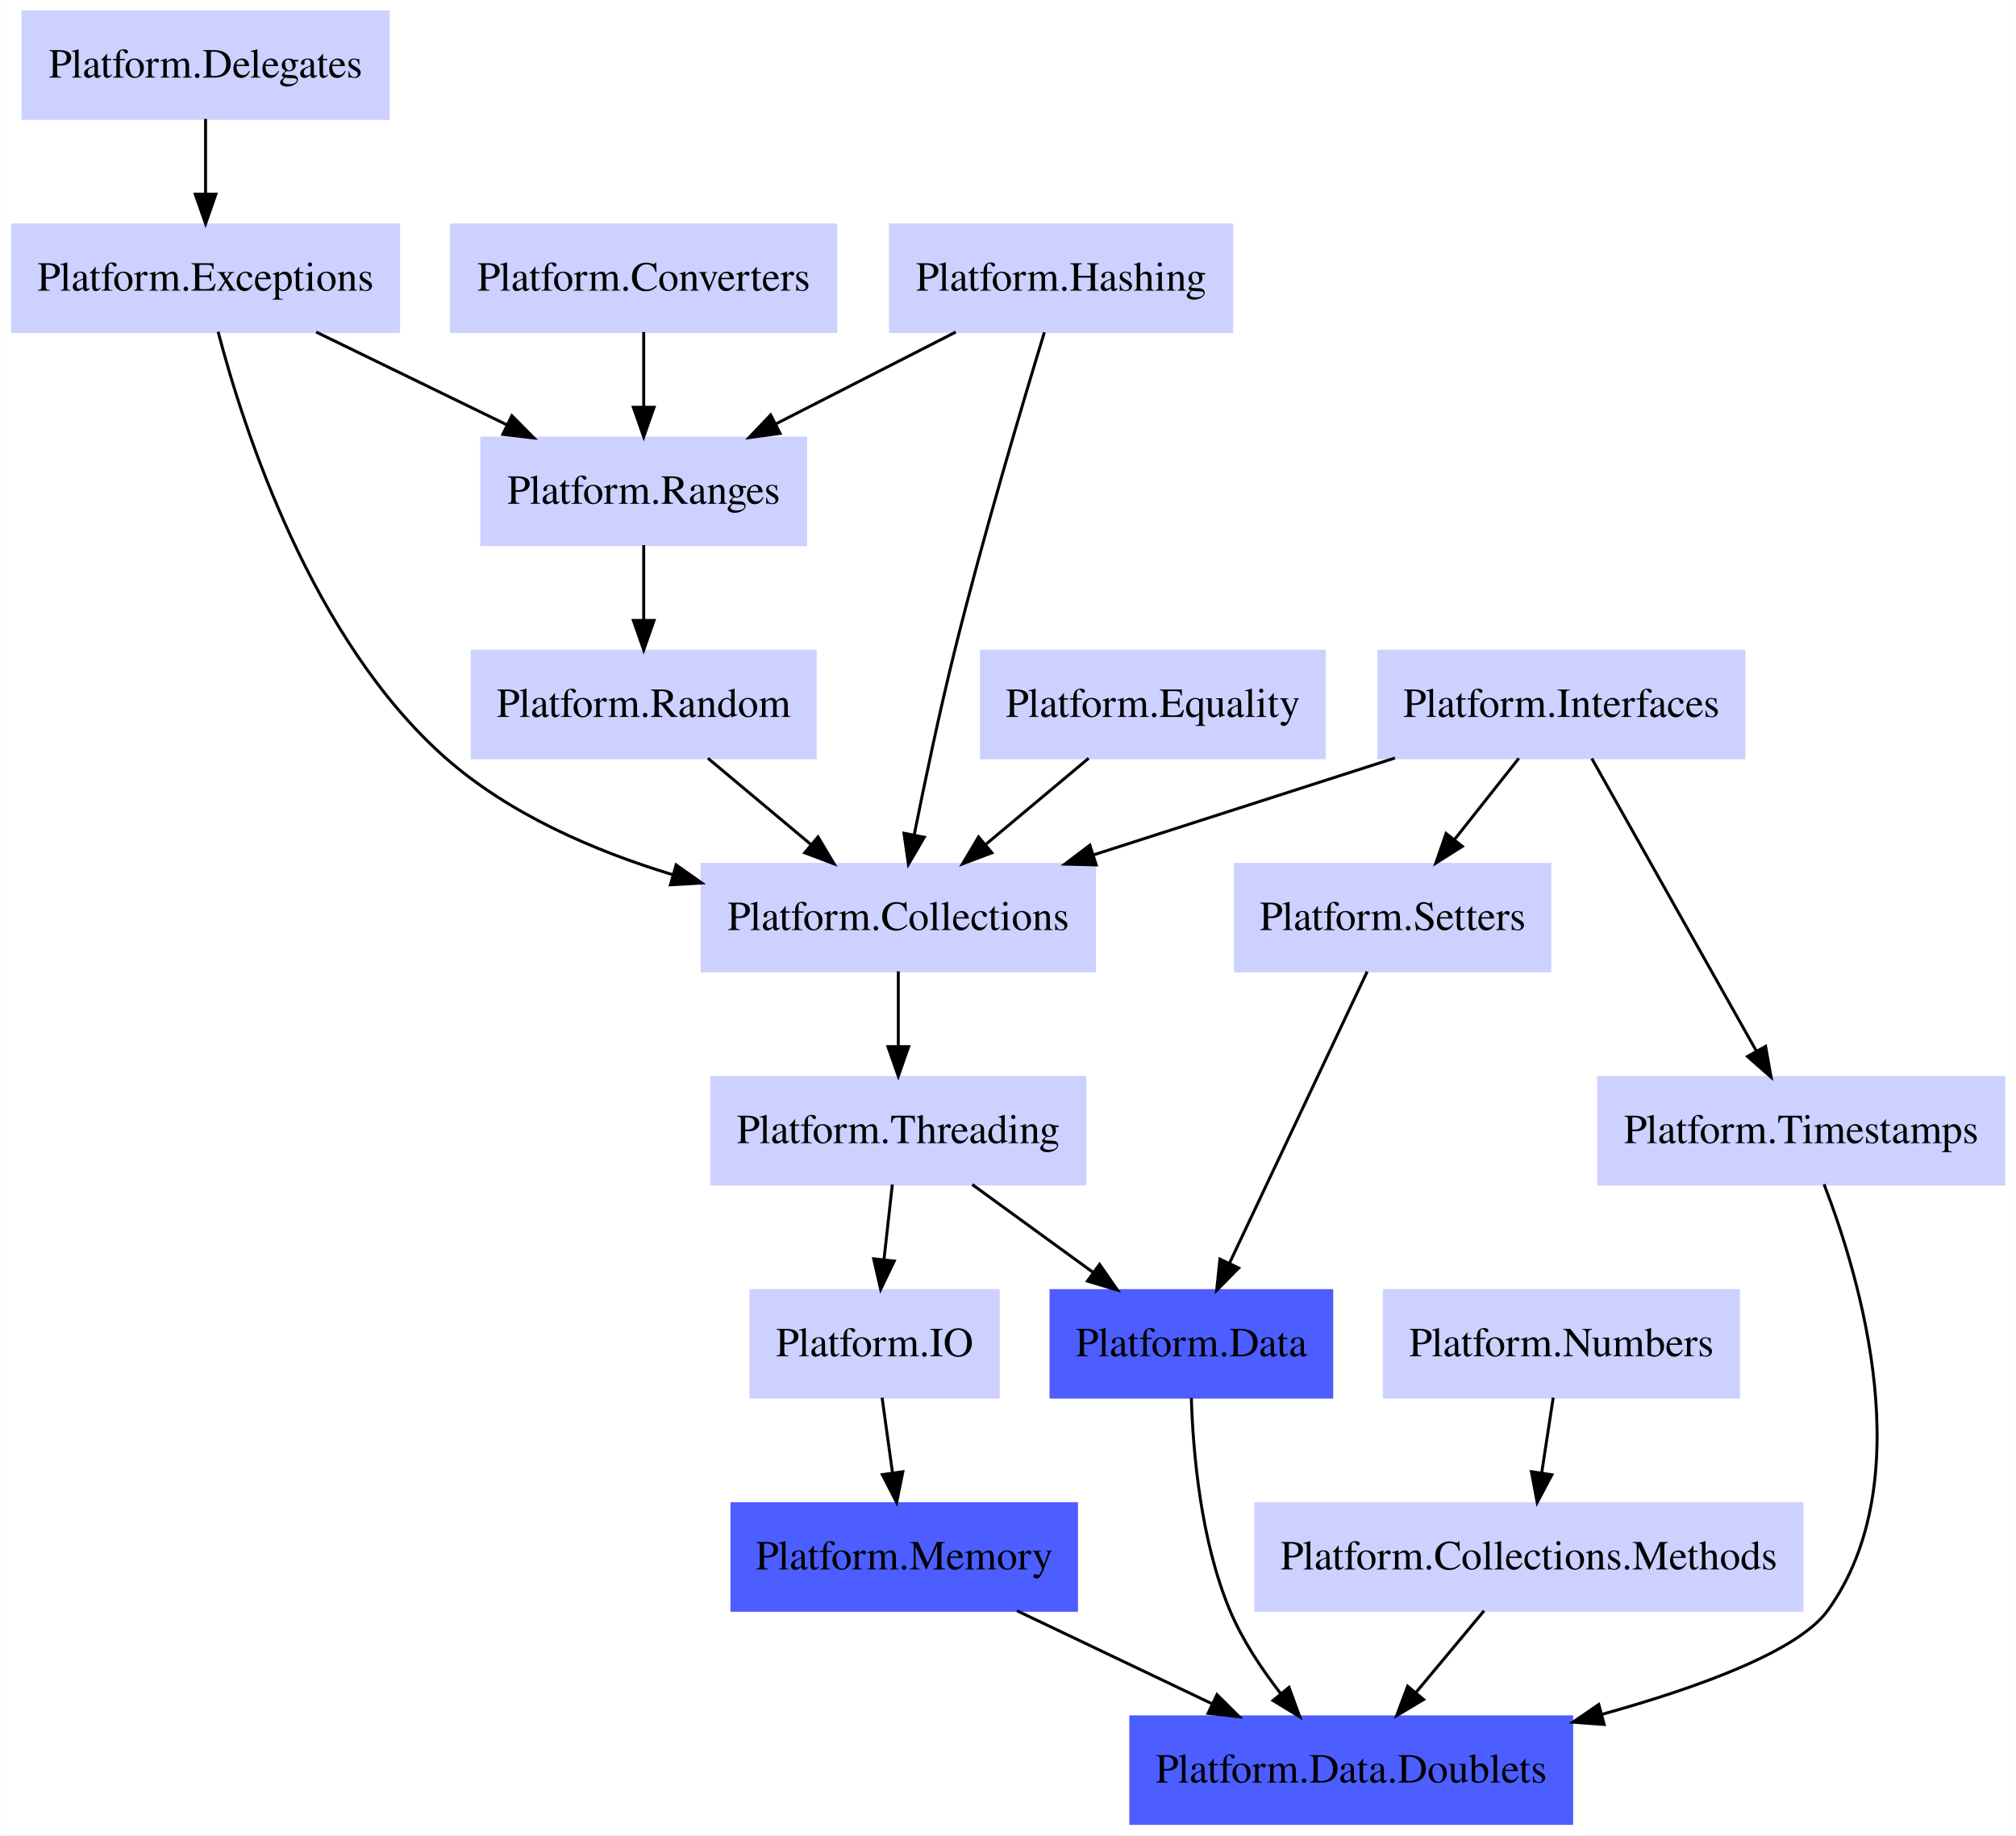
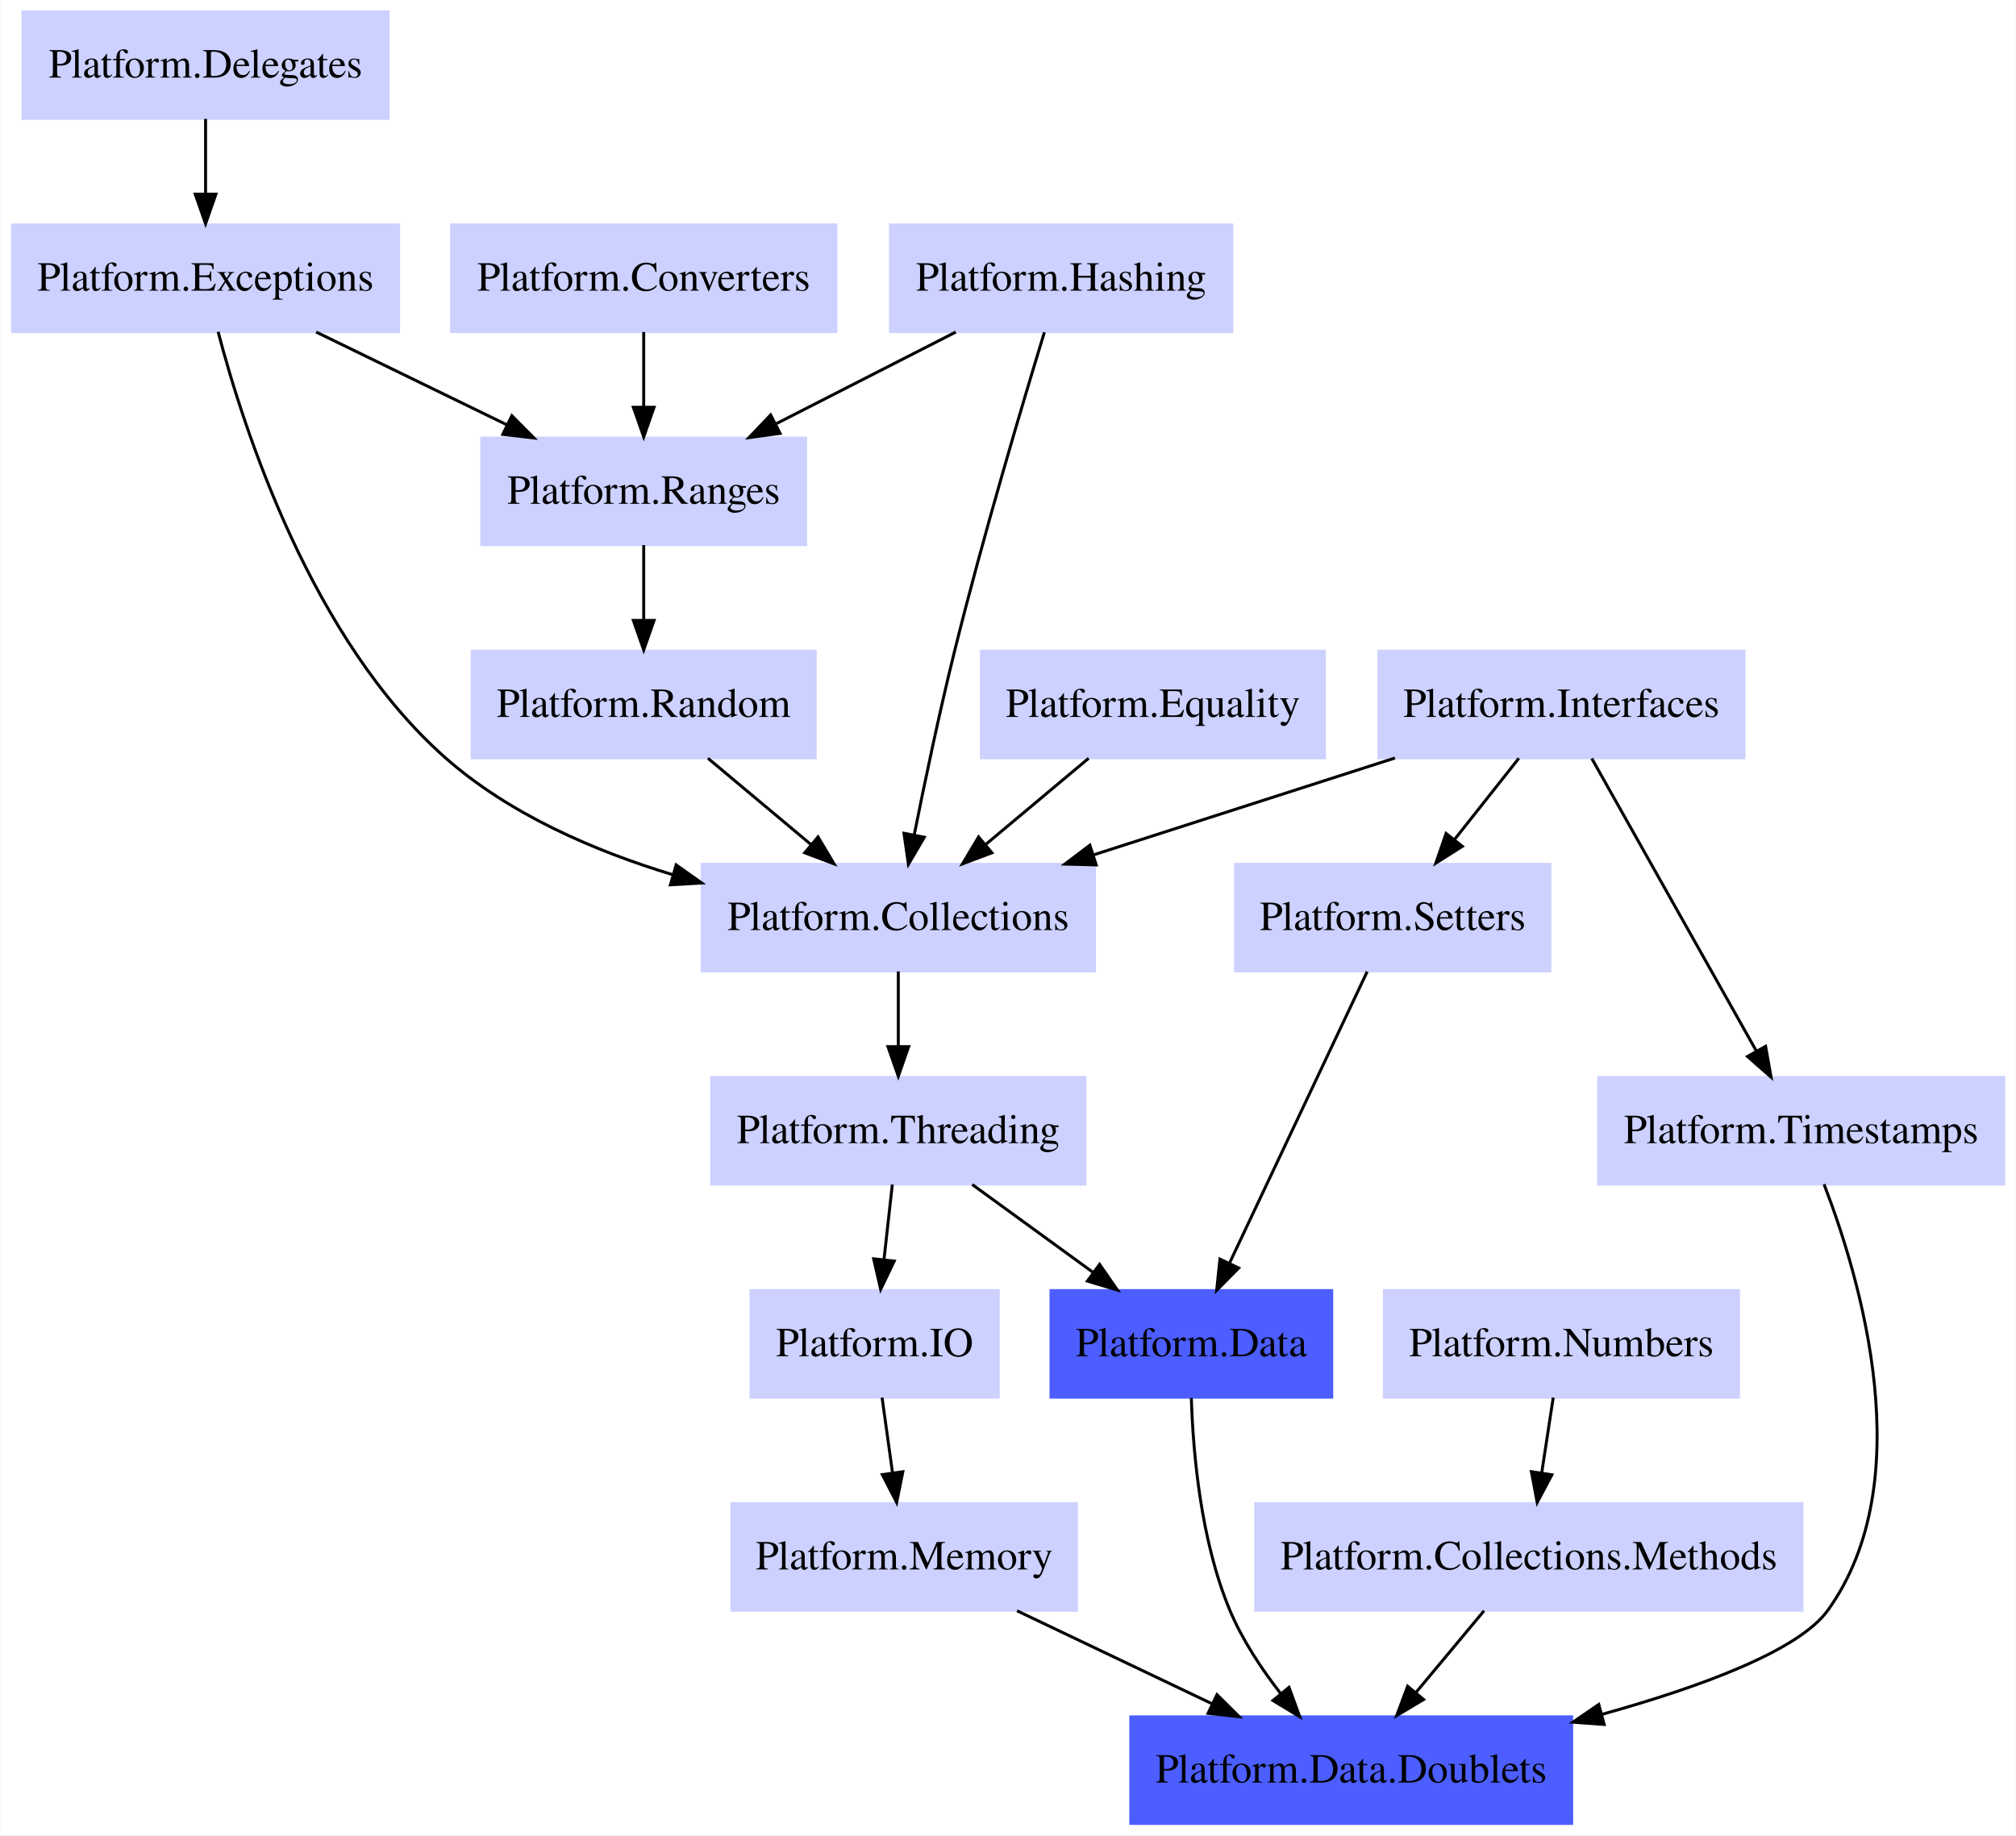
<svg xmlns="http://www.w3.org/2000/svg" xmlns:xlink="http://www.w3.org/1999/xlink" width="681pt" height="620pt" viewBox="0.00 0.00 680.81 620.00">
  <g id="graph0" class="graph" transform="scale(1 1) rotate(0) translate(4 616)">
    <polygon fill="#ffffff" stroke="transparent" points="-4,4 -4,-616 676.811,-616 676.811,4 -4,4" />
    <g id="node1" class="node">
      <g id="a_node1">
        <a xlink:href="https://github.com/linksplatform/Delegates" xlink:title="Platform.Delegates">
          <polygon fill="#ccd1ff" stroke="#ccd1ff" points="127.03,-612 3.667,-612 3.667,-576 127.03,-576 127.03,-612" />
          <text text-anchor="middle" x="65.349" y="-589.8" font-family="Times,serif" font-size="14.00" fill="#000000">Platform.Delegates</text>
        </a>
      </g>
    </g>
    <g id="node2" class="node">
      <g id="a_node2">
        <a xlink:href="https://github.com/linksplatform/Exceptions" xlink:title="Platform.Exceptions">
          <polygon fill="#ccd1ff" stroke="#ccd1ff" points="130.547,-540 .151,-540 .151,-504 130.547,-504 130.547,-540" />
          <text text-anchor="middle" x="65.349" y="-517.8" font-family="Times,serif" font-size="14.00" fill="#000000">Platform.Exceptions</text>
        </a>
      </g>
    </g>
    <g id="edge1" class="edge">
      <path fill="none" stroke="#000000" d="M65.349,-575.831C65.349,-568.131 65.349,-558.974 65.349,-550.417" />
      <polygon fill="#000000" stroke="#000000" points="68.849,-550.413 65.349,-540.413 61.849,-550.413 68.849,-550.413" />
    </g>
    <g id="node5" class="node">
      <g id="a_node5">
        <a xlink:href="https://github.com/linksplatform/Collections" xlink:title="Platform.Collections">
          <polygon fill="#ccd1ff" stroke="#ccd1ff" points="365.612,-324 233.086,-324 233.086,-288 365.612,-288 365.612,-324" />
          <text text-anchor="middle" x="299.349" y="-301.8" font-family="Times,serif" font-size="14.00" fill="#000000">Platform.Collections</text>
        </a>
      </g>
    </g>
    <g id="edge22" class="edge">
      <path fill="none" stroke="#000000" d="M69.587,-503.92C78.275,-470.732 101.206,-399.851 146.349,-360 167.883,-340.99 196.54,-328.556 223.226,-320.476" />
      <polygon fill="#000000" stroke="#000000" points="224.302,-323.809 232.953,-317.692 222.375,-317.079 224.302,-323.809" />
    </g>
    <g id="node8" class="node">
      <g id="a_node8">
        <a xlink:href="https://github.com/linksplatform/Ranges" xlink:title="Platform.Ranges">
          <polygon fill="#ccd1ff" stroke="#ccd1ff" points="268.05,-468 158.648,-468 158.648,-432 268.05,-432 268.05,-468" />
          <text text-anchor="middle" x="213.349" y="-445.8" font-family="Times,serif" font-size="14.00" fill="#000000">Platform.Ranges</text>
        </a>
      </g>
    </g>
    <g id="edge11" class="edge">
      <path fill="none" stroke="#000000" d="M102.695,-503.831C122.226,-494.33 146.313,-482.612 167.022,-472.537" />
      <polygon fill="#000000" stroke="#000000" points="168.81,-475.56 176.271,-468.038 165.747,-469.265 168.81,-475.56" />
    </g>
    <g id="node3" class="node">
      <g id="a_node3">
        <a xlink:href="https://github.com/linksplatform/Threading" xlink:title="Platform.Threading">
          <polygon fill="#ccd1ff" stroke="#ccd1ff" points="362.372,-252 236.326,-252 236.326,-216 362.372,-216 362.372,-252" />
          <text text-anchor="middle" x="299.349" y="-229.8" font-family="Times,serif" font-size="14.00" fill="#000000">Platform.Threading</text>
        </a>
      </g>
    </g>
    <g id="node4" class="node">
      <g id="a_node4">
        <a xlink:href="https://github.com/linksplatform/IO" xlink:title="Platform.IO">
          <polygon fill="#ccd1ff" stroke="#ccd1ff" points="333.107,-180 249.591,-180 249.591,-144 333.107,-144 333.107,-180" />
          <text text-anchor="middle" x="291.349" y="-157.8" font-family="Times,serif" font-size="14.00" fill="#000000">Platform.IO</text>
        </a>
      </g>
    </g>
    <g id="edge2" class="edge">
      <path fill="none" stroke="#000000" d="M297.33,-215.831C296.475,-208.131 295.457,-198.974 294.506,-190.417" />
      <polygon fill="#000000" stroke="#000000" points="297.978,-189.966 293.395,-180.413 291.021,-190.739 297.978,-189.966" />
    </g>
    <g id="node14" class="node">
      <g id="a_node14">
        <a xlink:href="https://github.com/linksplatform/Data" xlink:title="Platform.Data">
          <polygon fill="#4c5eff" stroke="#4c5eff" points="445.765,-180 350.932,-180 350.932,-144 445.765,-144 445.765,-180" />
          <text text-anchor="middle" x="398.349" y="-157.8" font-family="Times,serif" font-size="14.00" fill="#000000">Platform.Data</text>
        </a>
      </g>
    </g>
    <g id="edge9" class="edge">
      <path fill="none" stroke="#000000" d="M324.331,-215.831C336.642,-206.878 351.66,-195.956 364.943,-186.296" />
      <polygon fill="#000000" stroke="#000000" points="367.346,-188.875 373.375,-180.163 363.229,-183.214 367.346,-188.875" />
    </g>
    <g id="node13" class="node">
      <g id="a_node13">
        <a xlink:href="https://github.com/linksplatform/Memory" xlink:title="Platform.Memory">
-           <polygon fill="#4c5eff" stroke="#4c5eff" points="359.55,-108 243.148,-108 243.148,-72 359.55,-72 359.55,-108" />
+           <polygon fill="#ccd1ff" stroke="#ccd1ff" points="359.55,-108 243.148,-108 243.148,-72 359.55,-72 359.55,-108" />
          <text text-anchor="middle" x="301.349" y="-85.8" font-family="Times,serif" font-size="14.00" fill="#000000">Platform.Memory</text>
        </a>
      </g>
    </g>
    <g id="edge8" class="edge">
      <path fill="none" stroke="#000000" d="M293.872,-143.831C294.942,-136.131 296.214,-126.974 297.402,-118.417" />
      <polygon fill="#000000" stroke="#000000" points="300.882,-118.8 298.791,-108.413 293.949,-117.837 300.882,-118.8" />
    </g>
    <g id="edge3" class="edge">
      <path fill="none" stroke="#000000" d="M299.349,-287.831C299.349,-280.131 299.349,-270.974 299.349,-262.417" />
      <polygon fill="#000000" stroke="#000000" points="302.849,-262.413 299.349,-252.413 295.849,-262.413 302.849,-262.413" />
    </g>
    <g id="node6" class="node">
      <g id="a_node6">
        <a xlink:href="https://github.com/linksplatform/Numbers" xlink:title="Platform.Numbers">
          <polygon fill="#ccd1ff" stroke="#ccd1ff" points="583.156,-180 463.541,-180 463.541,-144 583.156,-144 583.156,-180" />
          <text text-anchor="middle" x="523.349" y="-157.8" font-family="Times,serif" font-size="14.00" fill="#000000">Platform.Numbers</text>
        </a>
      </g>
    </g>
    <g id="node7" class="node">
      <g id="a_node7">
        <a xlink:href="https://github.com/linksplatform/Collections.Methods" xlink:title="Platform.Collections.Methods">
          <polygon fill="#ccd1ff" stroke="#ccd1ff" points="604.606,-108 420.091,-108 420.091,-72 604.606,-72 604.606,-108" />
          <text text-anchor="middle" x="512.349" y="-85.8" font-family="Times,serif" font-size="14.00" fill="#000000">Platform.Collections.Methods</text>
        </a>
      </g>
    </g>
    <g id="edge4" class="edge">
      <path fill="none" stroke="#000000" d="M520.573,-143.831C519.397,-136.131 517.998,-126.974 516.69,-118.417" />
      <polygon fill="#000000" stroke="#000000" points="520.132,-117.77 515.162,-108.413 513.212,-118.827 520.132,-117.77" />
    </g>
    <g id="node17" class="node">
      <g id="a_node17">
        <a xlink:href="https://github.com/linksplatform/Data.Doublets" xlink:title="Platform.Data.Doublets">
          <polygon fill="#4c5eff" stroke="#4c5eff" points="526.812,-36 377.885,-36 377.885,0 526.812,0 526.812,-36" />
          <text text-anchor="middle" x="452.349" y="-13.8" font-family="Times,serif" font-size="14.00" fill="#000000">Platform.Data.Doublets</text>
        </a>
      </g>
    </g>
    <g id="edge15" class="edge">
      <path fill="none" stroke="#000000" d="M497.208,-71.831C490.227,-63.454 481.81,-53.353 474.161,-44.175" />
      <polygon fill="#000000" stroke="#000000" points="476.784,-41.855 467.693,-36.413 471.406,-46.336 476.784,-41.855" />
    </g>
    <g id="node9" class="node">
      <g id="a_node9">
        <a xlink:href="https://github.com/linksplatform/Random" xlink:title="Platform.Random">
          <polygon fill="#ccd1ff" stroke="#ccd1ff" points="271.281,-396 155.417,-396 155.417,-360 271.281,-360 271.281,-396" />
          <text text-anchor="middle" x="213.349" y="-373.8" font-family="Times,serif" font-size="14.00" fill="#000000">Platform.Random</text>
        </a>
      </g>
    </g>
    <g id="edge5" class="edge">
      <path fill="none" stroke="#000000" d="M213.349,-431.831C213.349,-424.131 213.349,-414.974 213.349,-406.417" />
      <polygon fill="#000000" stroke="#000000" points="216.849,-406.413 213.349,-396.413 209.849,-406.413 216.849,-406.413" />
    </g>
    <g id="edge18" class="edge">
      <path fill="none" stroke="#000000" d="M235.05,-359.831C245.541,-351.048 258.294,-340.371 269.668,-330.849" />
      <polygon fill="#000000" stroke="#000000" points="272.234,-333.266 277.654,-324.163 267.74,-327.899 272.234,-333.266" />
    </g>
    <g id="node10" class="node">
      <g id="a_node10">
        <a xlink:href="https://github.com/linksplatform/Interfaces" xlink:title="Platform.Interfaces">
          <polygon fill="#ccd1ff" stroke="#ccd1ff" points="585.015,-396 461.683,-396 461.683,-360 585.015,-360 585.015,-396" />
          <text text-anchor="middle" x="523.349" y="-373.8" font-family="Times,serif" font-size="14.00" fill="#000000">Platform.Interfaces</text>
        </a>
      </g>
    </g>
    <g id="edge21" class="edge">
      <path fill="none" stroke="#000000" d="M467.113,-359.924C436.225,-349.996 397.739,-337.625 365.423,-327.238" />
      <polygon fill="#000000" stroke="#000000" points="366.199,-323.811 355.608,-324.083 364.057,-330.475 366.199,-323.811" />
    </g>
    <g id="node11" class="node">
      <g id="a_node11">
        <a xlink:href="https://github.com/linksplatform/Timestamps" xlink:title="Platform.Timestamps">
          <polygon fill="#ccd1ff" stroke="#ccd1ff" points="672.773,-252 535.925,-252 535.925,-216 672.773,-216 672.773,-252" />
          <text text-anchor="middle" x="604.349" y="-229.8" font-family="Times,serif" font-size="14.00" fill="#000000">Platform.Timestamps</text>
        </a>
      </g>
    </g>
    <g id="edge6" class="edge">
      <path fill="none" stroke="#000000" d="M533.608,-359.762C547.667,-334.768 573.022,-289.692 589.251,-260.841" />
      <polygon fill="#000000" stroke="#000000" points="592.321,-262.521 594.173,-252.09 586.22,-259.089 592.321,-262.521" />
    </g>
    <g id="node12" class="node">
      <g id="a_node12">
        <a xlink:href="https://github.com/linksplatform/Setters" xlink:title="Platform.Setters">
          <polygon fill="#ccd1ff" stroke="#ccd1ff" points="519.438,-324 413.26,-324 413.26,-288 519.438,-288 519.438,-324" />
          <text text-anchor="middle" x="466.349" y="-301.8" font-family="Times,serif" font-size="14.00" fill="#000000">Platform.Setters</text>
        </a>
      </g>
    </g>
    <g id="edge7" class="edge">
      <path fill="none" stroke="#000000" d="M508.965,-359.831C502.4,-351.539 494.498,-341.557 487.291,-332.453" />
      <polygon fill="#000000" stroke="#000000" points="489.877,-330.081 480.926,-324.413 484.389,-334.426 489.877,-330.081" />
    </g>
    <g id="edge14" class="edge">
      <path fill="none" stroke="#000000" d="M612.067,-215.912C624.506,-183.639 644.602,-115.447 613.349,-72 603.556,-58.386 570.669,-46.207 537.149,-36.877" />
      <polygon fill="#000000" stroke="#000000" points="537.792,-33.425 527.226,-34.199 535.968,-40.184 537.792,-33.425" />
    </g>
    <g id="edge10" class="edge">
      <path fill="none" stroke="#000000" d="M457.737,-287.762C445.985,-262.876 424.832,-218.082 411.201,-189.216" />
      <polygon fill="#000000" stroke="#000000" points="414.326,-187.638 406.891,-180.09 407.997,-190.627 414.326,-187.638" />
    </g>
    <g id="edge16" class="edge">
      <path fill="none" stroke="#000000" d="M339.453,-71.831C359.468,-62.287 384.176,-50.507 405.368,-40.401" />
      <polygon fill="#000000" stroke="#000000" points="406.999,-43.501 414.519,-36.038 403.986,-37.183 406.999,-43.501" />
    </g>
    <g id="edge17" class="edge">
      <path fill="none" stroke="#000000" d="M398.336,-143.703C398.923,-124.999 401.535,-95.446 411.349,-72 415.508,-62.065 421.931,-52.333 428.469,-43.929" />
      <polygon fill="#000000" stroke="#000000" points="431.33,-45.96 434.966,-36.009 425.918,-41.52 431.33,-45.96" />
    </g>
    <g id="node15" class="node">
      <g id="a_node15">
        <a xlink:href="https://github.com/linksplatform/Converters" xlink:title="Platform.Converters">
          <polygon fill="#ccd1ff" stroke="#ccd1ff" points="278.261,-540 148.436,-540 148.436,-504 278.261,-504 278.261,-540" />
          <text text-anchor="middle" x="213.349" y="-517.8" font-family="Times,serif" font-size="14.00" fill="#000000">Platform.Converters</text>
        </a>
      </g>
    </g>
    <g id="edge12" class="edge">
      <path fill="none" stroke="#000000" d="M213.349,-503.831C213.349,-496.131 213.349,-486.974 213.349,-478.417" />
      <polygon fill="#000000" stroke="#000000" points="216.849,-478.413 213.349,-468.413 209.849,-478.413 216.849,-478.413" />
    </g>
    <g id="node16" class="node">
      <g id="a_node16">
        <a xlink:href="https://github.com/linksplatform/Hashing" xlink:title="Platform.Hashing">
          <polygon fill="#ccd1ff" stroke="#ccd1ff" points="411.996,-540 296.702,-540 296.702,-504 411.996,-504 411.996,-540" />
          <text text-anchor="middle" x="354.349" y="-517.8" font-family="Times,serif" font-size="14.00" fill="#000000">Platform.Hashing</text>
        </a>
      </g>
    </g>
    <g id="edge19" class="edge">
      <path fill="none" stroke="#000000" d="M348.697,-503.745C341.238,-479.333 327.935,-434.642 318.349,-396 313.23,-375.366 308.297,-351.855 304.741,-334.038" />
      <polygon fill="#000000" stroke="#000000" points="308.133,-333.149 302.765,-324.014 301.265,-334.502 308.133,-333.149" />
    </g>
    <g id="edge13" class="edge">
      <path fill="none" stroke="#000000" d="M318.769,-503.831C300.316,-494.409 277.594,-482.806 257.976,-472.788" />
      <polygon fill="#000000" stroke="#000000" points="259.416,-469.594 248.918,-468.163 256.232,-475.828 259.416,-469.594" />
    </g>
    <g id="node18" class="node">
      <g id="a_node18">
        <a xlink:href="https://github.com/linksplatform/Equality" xlink:title="Platform.Equality">
          <polygon fill="#ccd1ff" stroke="#ccd1ff" points="443.278,-396 327.42,-396 327.42,-360 443.278,-360 443.278,-396" />
          <text text-anchor="middle" x="385.349" y="-373.8" font-family="Times,serif" font-size="14.00" fill="#000000">Platform.Equality</text>
        </a>
      </g>
    </g>
    <g id="edge20" class="edge">
      <path fill="none" stroke="#000000" d="M363.647,-359.831C353.157,-351.048 340.403,-340.371 329.029,-330.849" />
      <polygon fill="#000000" stroke="#000000" points="330.958,-327.899 321.043,-324.163 326.464,-333.266 330.958,-327.899" />
    </g>
  </g>
</svg>
